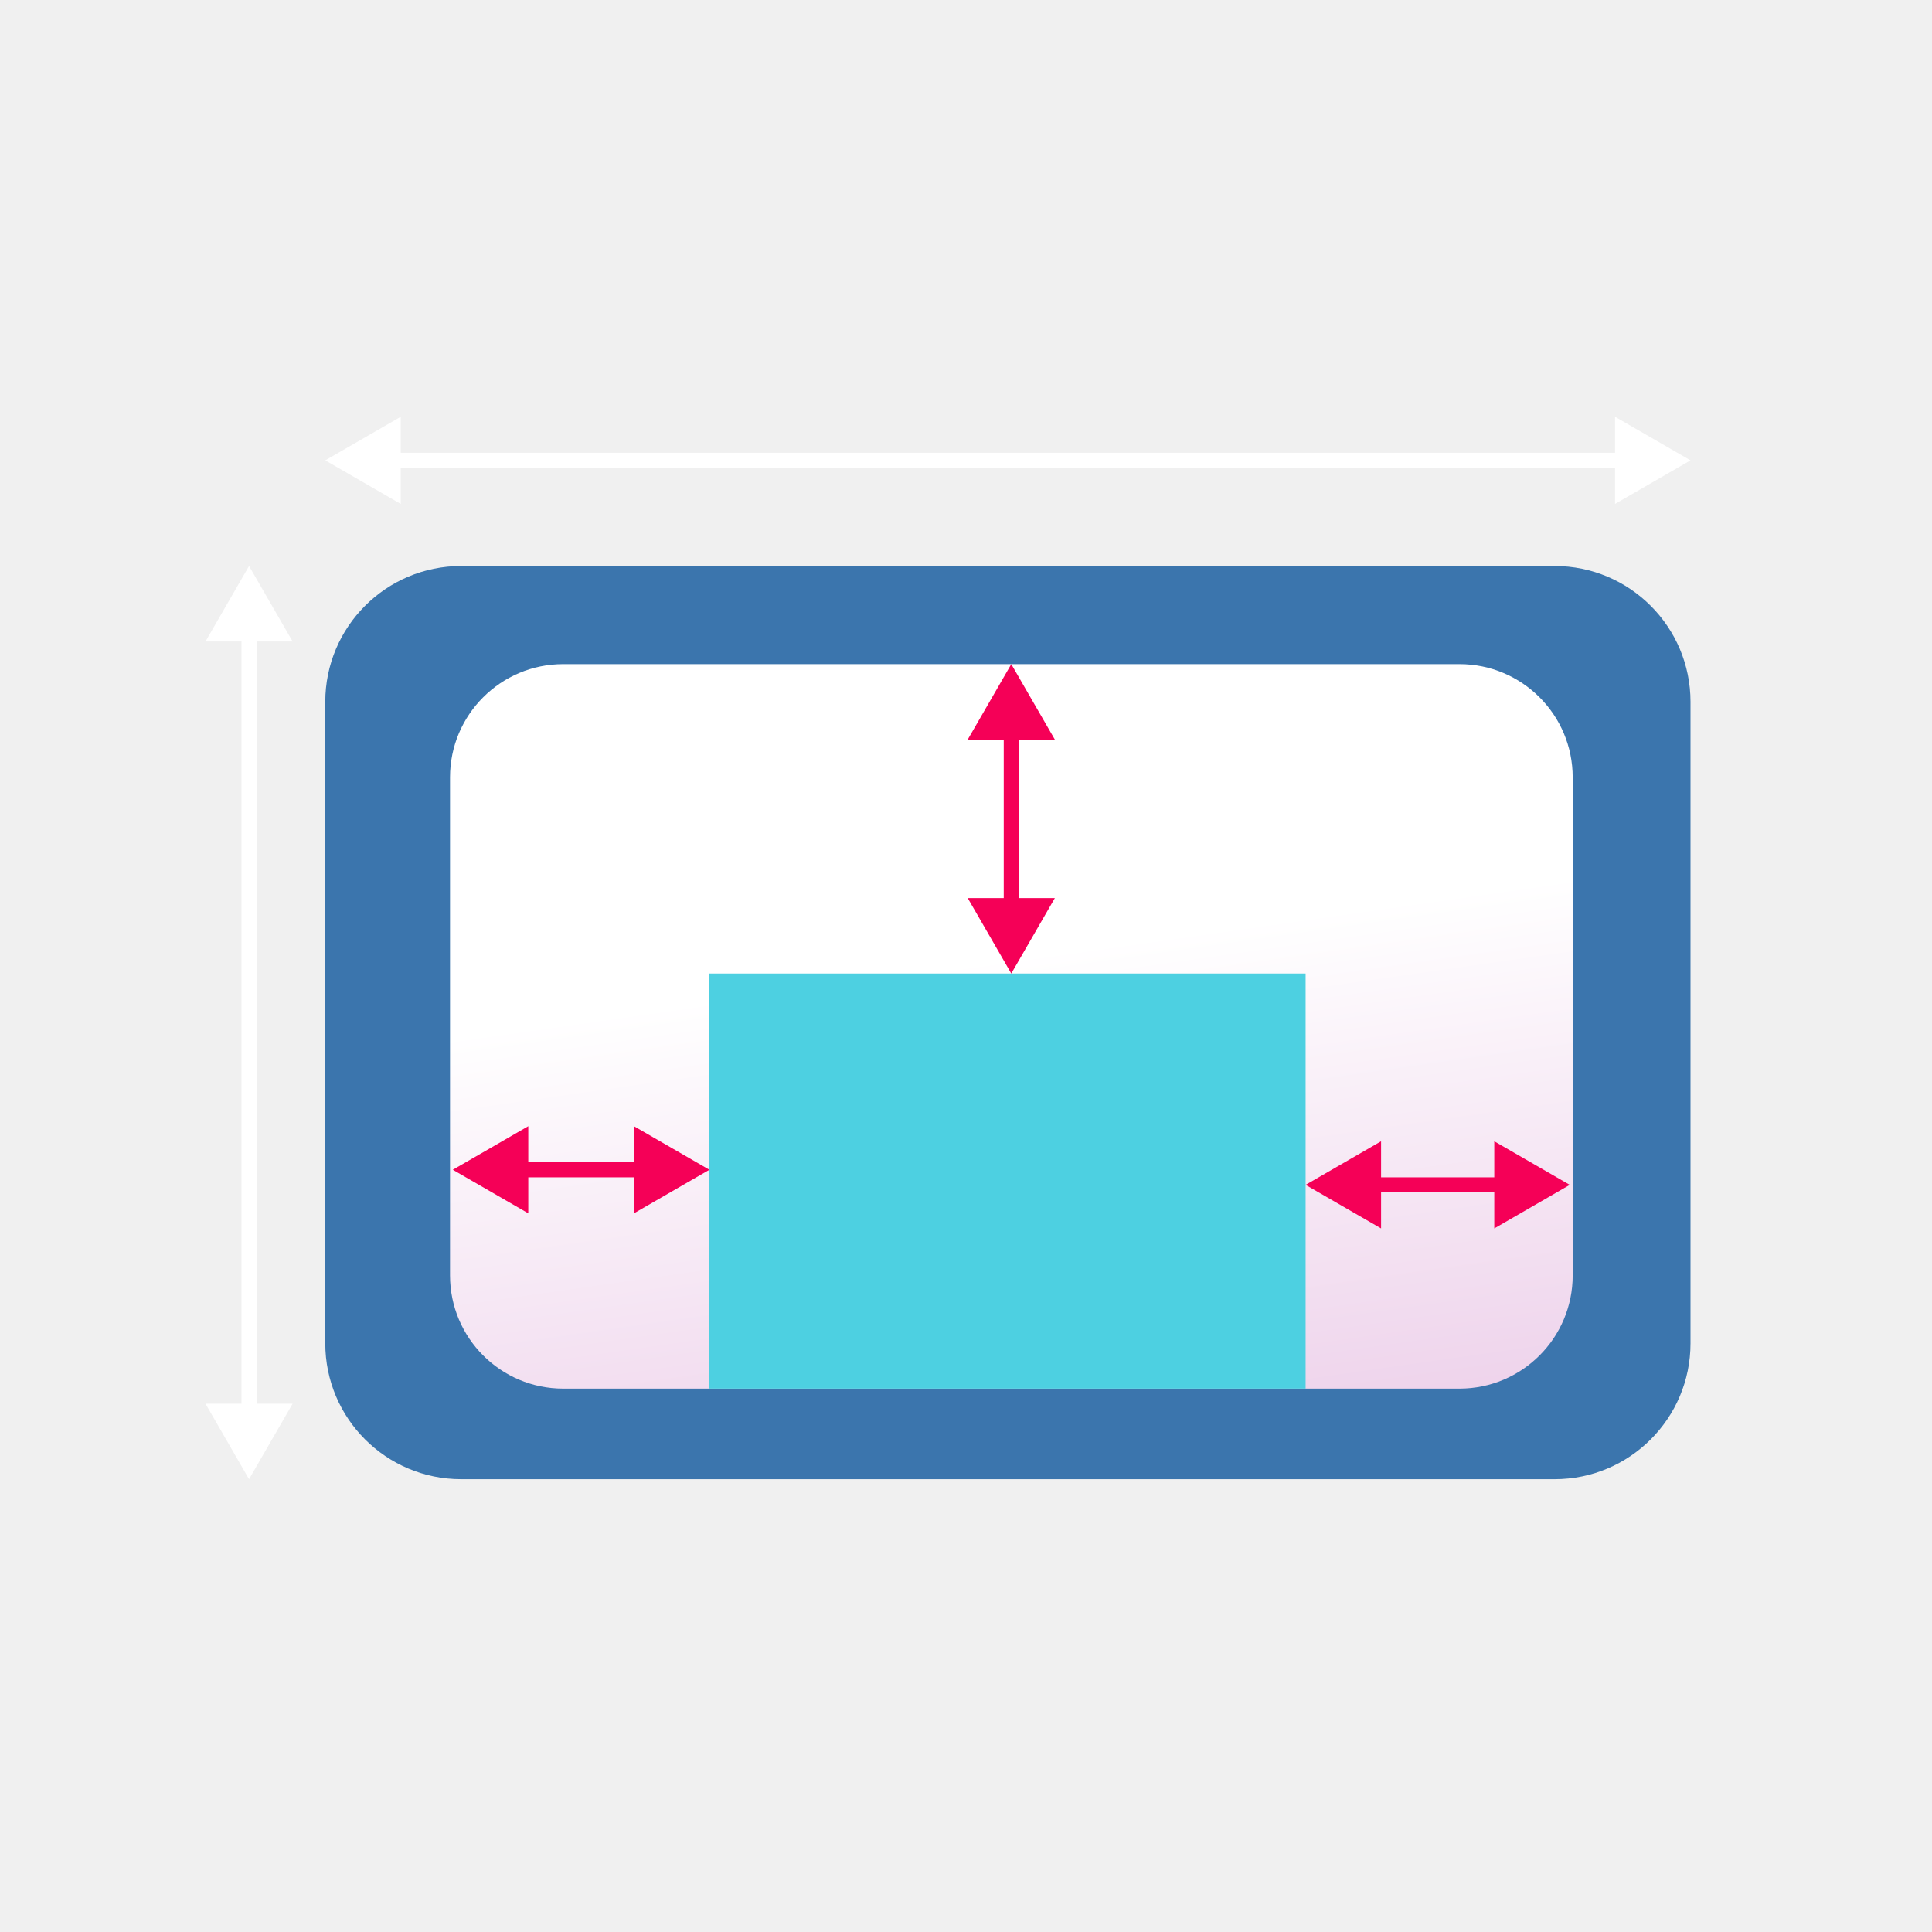
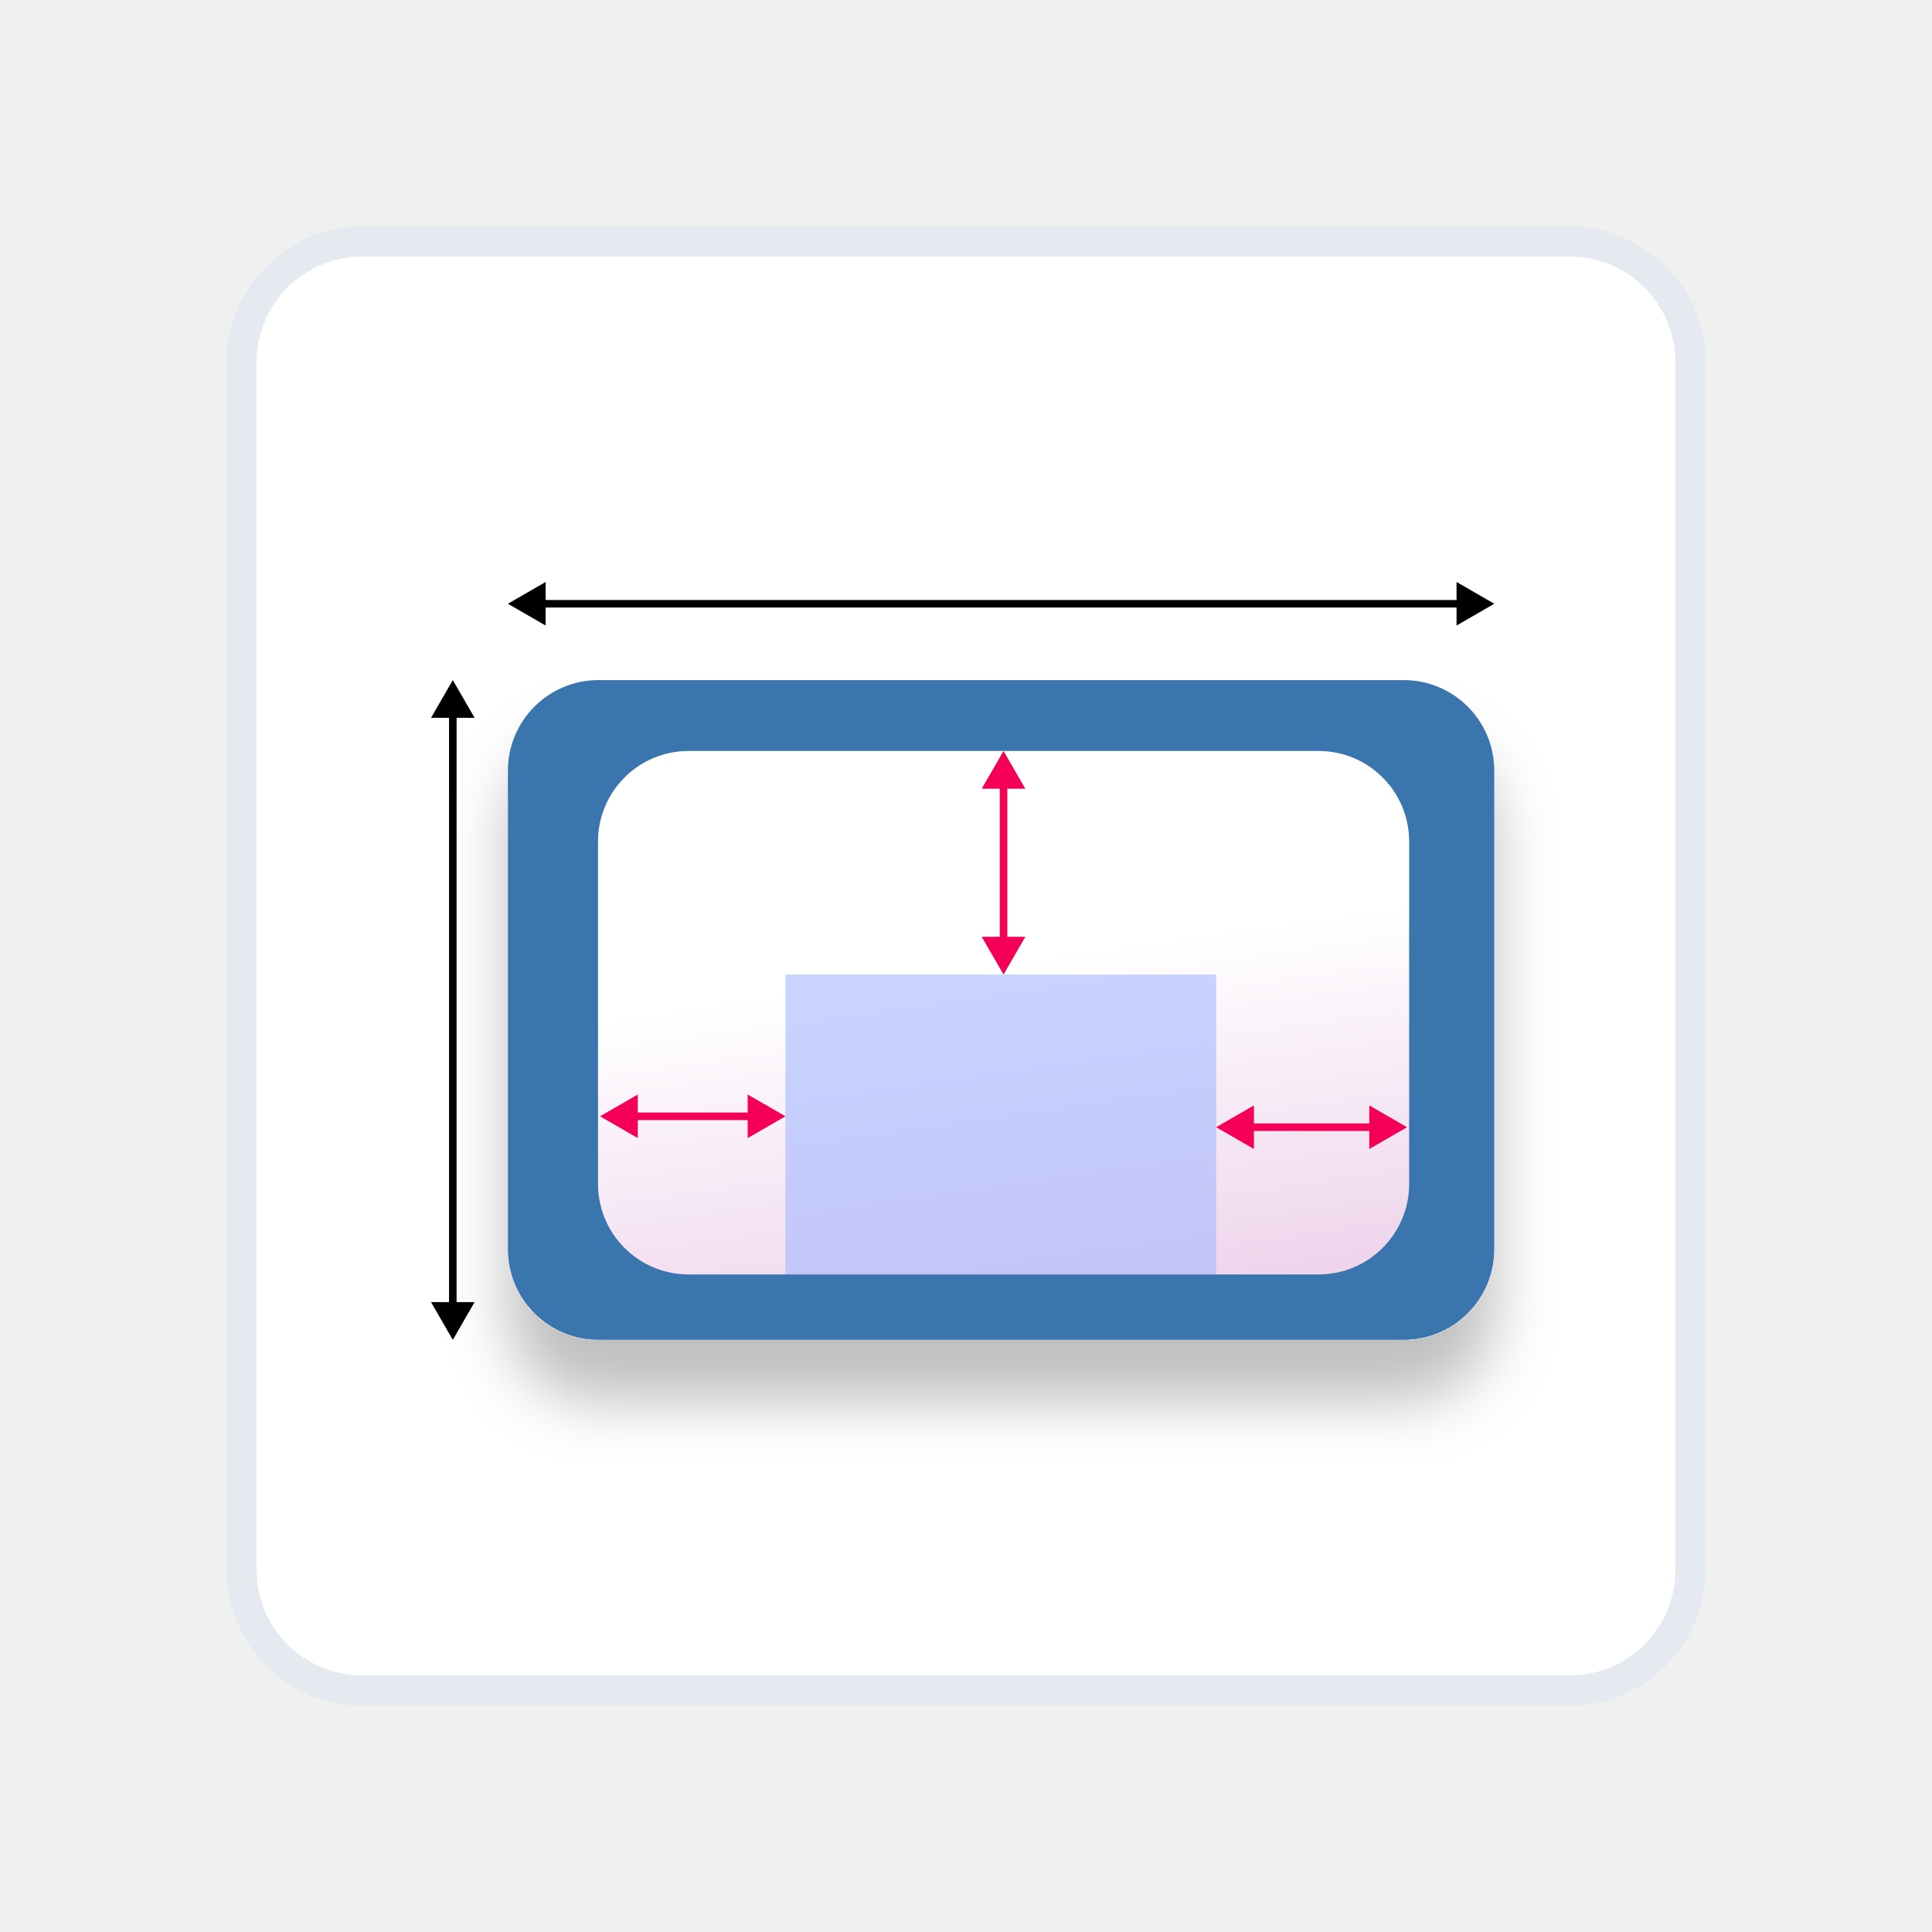
- <svg xmlns="http://www.w3.org/2000/svg" width="256" height="256" viewBox="0 0 256 256" fill="none">
-   <g filter="url(#filter0_d_7_5)">
-     <rect x="43.101" y="75" width="180.899" height="121" rx="18" fill="#3B75AD" />
+ <svg xmlns="http://www.w3.org/2000/svg" width="128" height="128" viewBox="0 0 128 128" fill="none">
+   <path d="M104 16H24C19.582 16 16 19.582 16 24V104C16 108.418 19.582 112 24 112H104C108.418 112 112 108.418 112 104V24C112 19.582 108.418 16 104 16Z" fill="white" stroke="#E5E9F0" stroke-width="2" />
+   <g filter="url(#filter0_d_18_27)">
+     <rect x="33.649" y="45.058" width="65.351" height="43.712" rx="6" fill="#3B75AD" />
  </g>
-   <rect x="59.63" y="88" width="148.76" height="96" rx="15" fill="url(#paint0_linear_7_5)" />
-   <path d="M43.101 61L53.101 66.773V55.227L43.101 61ZM224 61L214 55.227V66.773L224 61ZM52.101 62H215V60H52.101V62Z" fill="white" />
-   <path d="M33 75L27.227 85L38.773 85L33 75ZM33 196L38.773 186L27.227 186L33 196ZM32 84L32 187L34 187L34 84L32 84Z" fill="white" />
-   <rect x="94" y="129" width="79" height="55" fill="#4DD0E1" />
-   <path d="M134 129L139.774 119H128.226L134 129ZM134 88L128.226 98H139.774L134 88ZM135 120V97H133V120H135Z" fill="#F50057" />
-   <path d="M173 157L183 162.774V151.226L173 157ZM208 157L198 151.226V162.774L208 157ZM182 158H199V156H182V158Z" fill="#F50057" />
-   <path d="M60 155L70 160.774L70 149.226L60 155ZM94 155L84 149.226L84 160.774L94 155ZM69 156L85 156L85 154L69 154L69 156Z" fill="#F50057" />
+   <rect x="39.62" y="49.754" width="53.74" height="34.681" rx="6" fill="url(#paint0_linear_18_27)" />
+   <path d="M33.649 40L36.149 41.443V38.557L33.649 40ZM99 40L96.5 38.557V41.443L99 40ZM35.899 40.25H96.75V39.75H35.899V40.25Z" fill="black" />
+   <path d="M30 45.058L28.557 47.558L31.443 47.558L30 45.058ZM30 88.77L31.443 86.27L28.557 86.27L30 88.77ZM29.75 47.308L29.75 86.52L30.25 86.52L30.25 47.308L29.75 47.308Z" fill="black" />
+   <rect opacity="0.6" x="52.037" y="64.566" width="28.539" height="19.869" fill="url(#paint1_linear_18_27)" />
+   <path d="M66.487 64.566L67.93 62.066H65.043L66.487 64.566ZM66.487 49.754L65.043 52.254H67.93L66.487 49.754ZM66.737 62.316V52.004H66.237V62.316H66.737Z" fill="#F50057" />
+   <path d="M80.576 74.681L83.076 76.124V73.237L80.576 74.681ZM93.22 74.681L90.72 73.237V76.124L93.22 74.681ZM82.826 74.931H90.97V74.431H82.826V74.931Z" fill="#F50057" />
+   <path d="M39.754 73.958L42.254 75.401L42.254 72.515L39.754 73.958ZM52.037 73.958L49.537 72.515L49.537 75.401L52.037 73.958ZM42.004 74.208L49.787 74.208L49.787 73.708L42.004 73.708L42.004 74.208Z" fill="#F50057" />
  <defs>
-     <linearGradient id="paint0_linear_7_5" x1="167.5" y1="122" x2="177.5" y2="192" gradientUnits="userSpaceOnUse">
+     <filter id="filter0_d_18_27" x="29.649" y="45.058" width="73.351" height="51.712" filterUnits="userSpaceOnUse" color-interpolation-filters="sRGB">
+       <feFlood flood-opacity="0" result="BackgroundImageFix" />
+       <feColorMatrix in="SourceAlpha" type="matrix" values="0 0 0 0 0 0 0 0 0 0 0 0 0 0 0 0 0 0 127 0" result="hardAlpha" />
+       <feOffset dy="4" />
+       <feGaussianBlur stdDeviation="2" />
+       <feComposite in2="hardAlpha" operator="out" />
+       <feColorMatrix type="matrix" values="0 0 0 0 0 0 0 0 0 0 0 0 0 0 0 0 0 0 0.25 0" />
+       <feBlend mode="normal" in2="BackgroundImageFix" result="effect1_dropShadow_18_27" />
+       <feBlend mode="normal" in="SourceGraphic" in2="effect1_dropShadow_18_27" result="shape" />
+     </filter>
+     <linearGradient id="paint0_linear_18_27" x1="78.589" y1="62.037" x2="82.202" y2="87.325" gradientUnits="userSpaceOnUse">
      <stop stop-color="white" />
      <stop offset="1" stop-color="#EDD0EA" />
    </linearGradient>
+     <linearGradient id="paint1_linear_18_27" x1="52.037" y1="64.566" x2="1915.44" y2="2741.08" gradientUnits="userSpaceOnUse">
+       <stop stop-color="#A3B8FF" />
+       <stop offset="1" stop-color="#8FA3E0" />
+     </linearGradient>
  </defs>
</svg>
